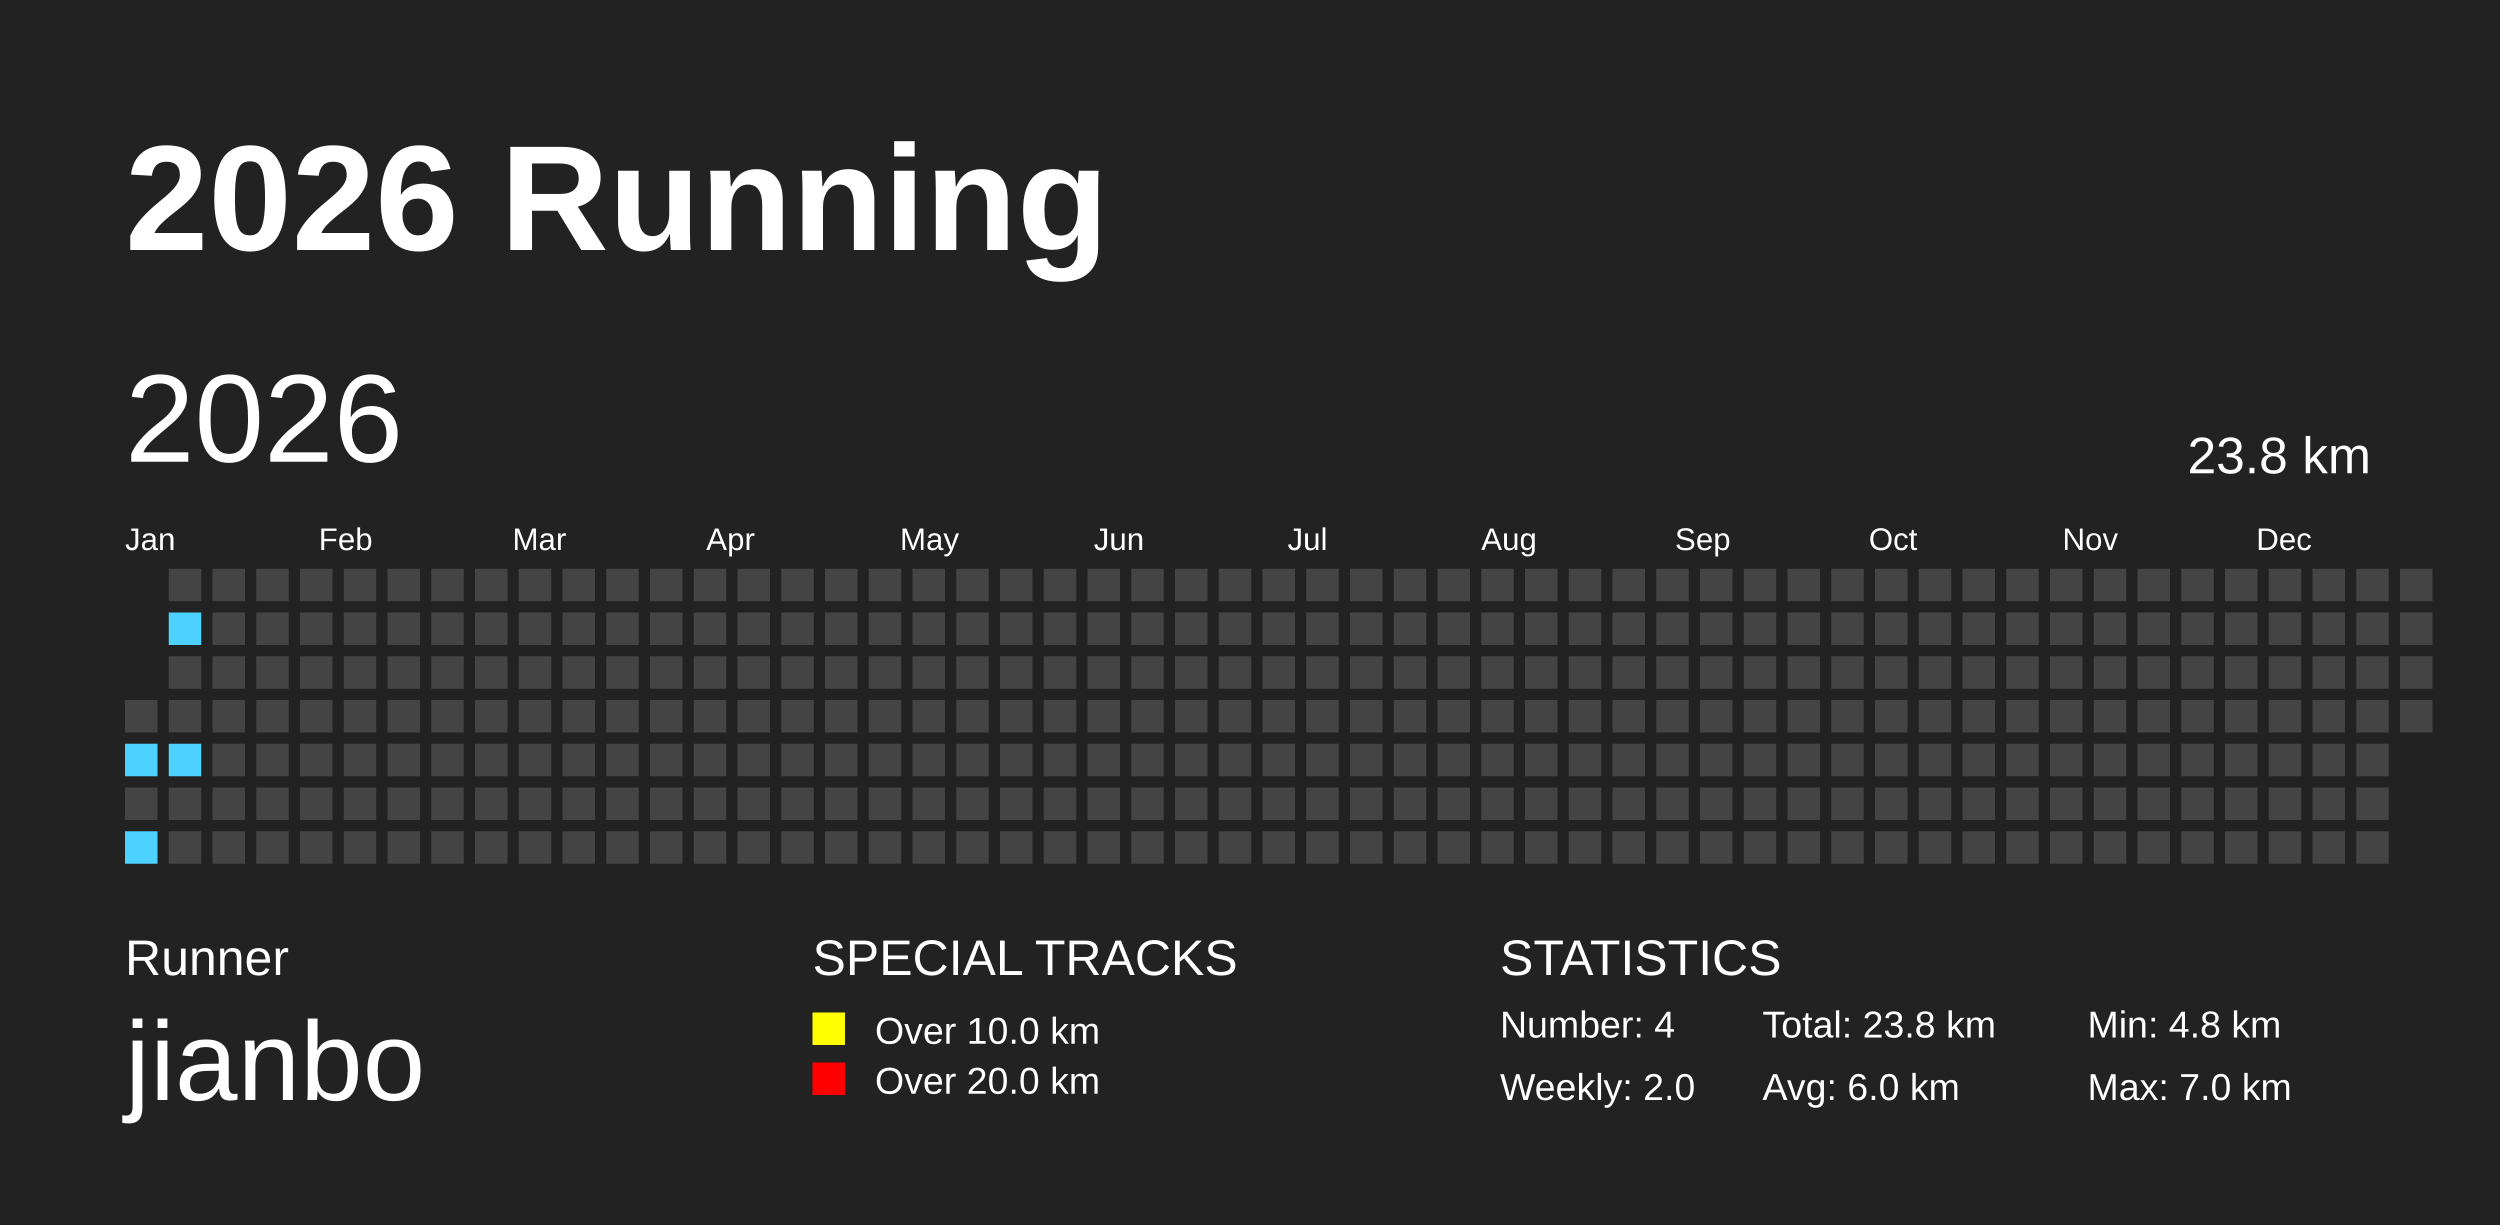
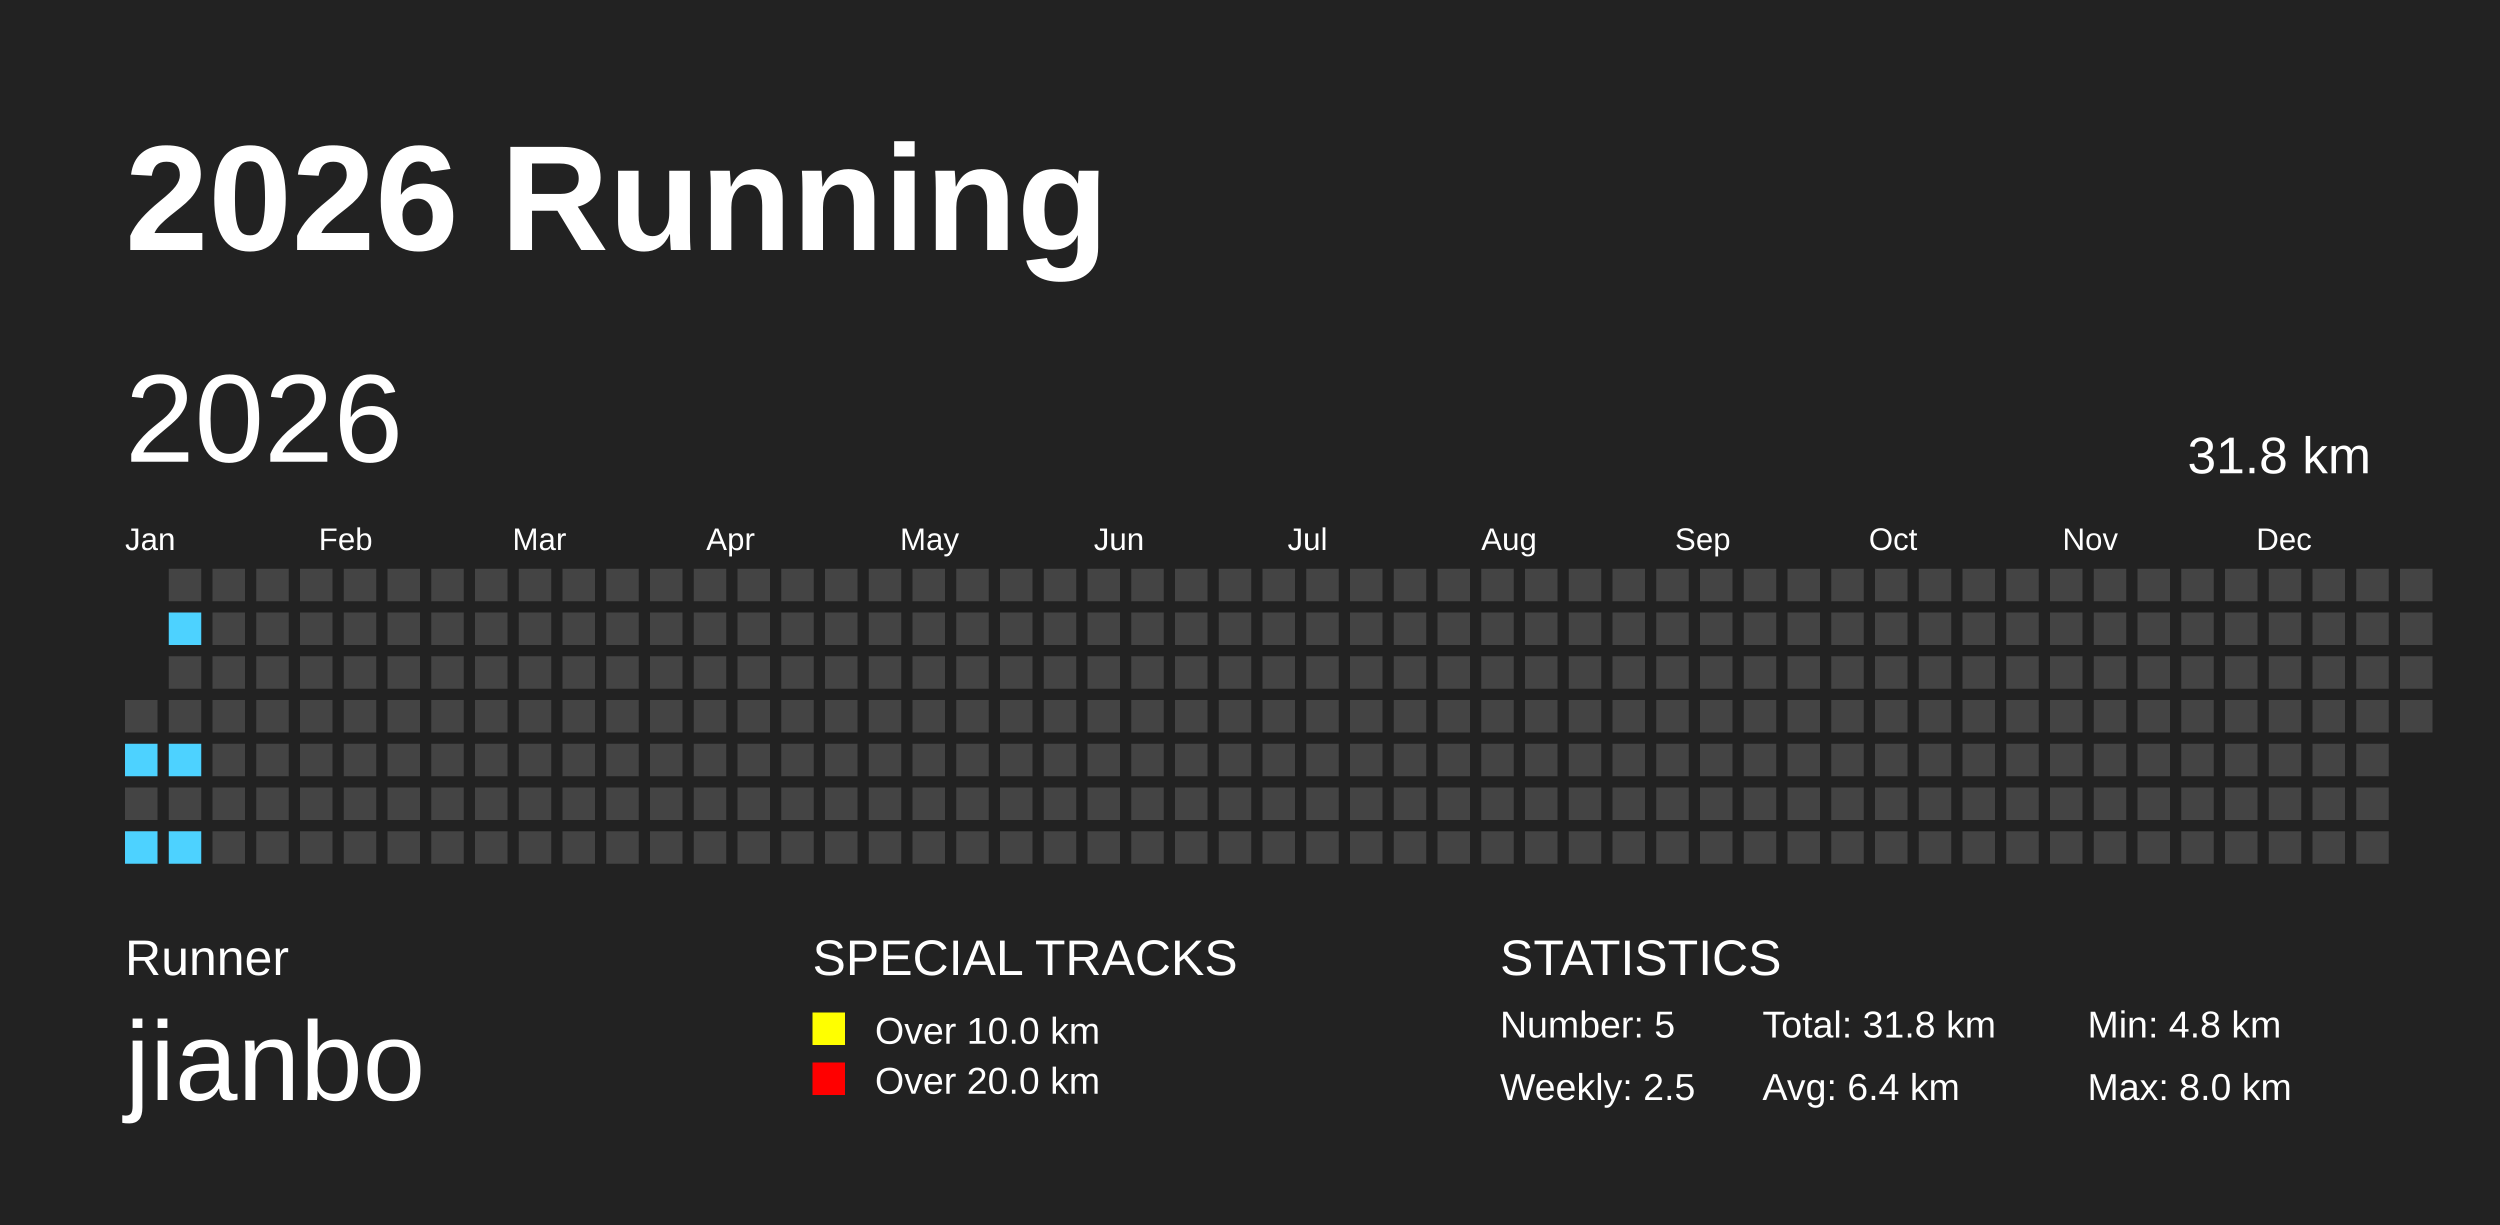
<svg xmlns="http://www.w3.org/2000/svg" baseProfile="full" height="98mm" version="1.1" viewBox="0,0,200,98" width="200mm">
  <defs />
  <rect fill="#222222" height="98" width="200" x="0" y="0" />
  <text fill="#FFFFFF" style="font-size:12px; font-family:Arial; font-weight:bold;" x="10" y="20">2026 Running</text>
  <text fill="#FFFFFF" style="font-size:4px; font-family:Arial" x="10" y="78">Runner</text>
  <text fill="#FFFFFF" style="font-size:9px; font-family:Arial" x="10" y="88">jianbo</text>
  <text fill="#FFFFFF" style="font-size:4px; font-family:Arial" x="65" y="78">SPECIAL TRACKS</text>
  <rect fill="yellow" height="2.6" width="2.6" x="65" y="81" />
  <text fill="#FFFFFF" style="font-size:3px; font-family:Arial" x="70" y="83.5">Over 10.0 km</text>
  <rect fill="red" height="2.6" width="2.6" x="65" y="85" />
  <text fill="#FFFFFF" style="font-size:3px; font-family:Arial" x="70" y="87.5">Over 20.0 km</text>
  <text fill="#FFFFFF" style="font-size:4px; font-family:Arial" x="120" y="78">STATISTICS</text>
-   <text fill="#FFFFFF" style="font-size:3px; font-family:Arial" x="120" y="83">Number: 4</text>
-   <text fill="#FFFFFF" style="font-size:3px; font-family:Arial" x="120" y="88">Weekly: 2.0</text>
-   <text fill="#FFFFFF" style="font-size:3px; font-family:Arial" x="141" y="83">Total: 23.8 km</text>
-   <text fill="#FFFFFF" style="font-size:3px; font-family:Arial" x="141" y="88">Avg: 6.0 km</text>
+   <text fill="#FFFFFF" style="font-size:3px; font-family:Arial" x="120" y="83">Number: 5</text>
+   <text fill="#FFFFFF" style="font-size:3px; font-family:Arial" x="120" y="88">Weekly: 2.5</text>
+   <text fill="#FFFFFF" style="font-size:3px; font-family:Arial" x="141" y="83">Total: 31.8 km</text>
+   <text fill="#FFFFFF" style="font-size:3px; font-family:Arial" x="141" y="88">Avg: 6.4 km</text>
  <text fill="#FFFFFF" style="font-size:3px; font-family:Arial" x="167" y="83">Min: 4.8 km</text>
-   <text fill="#FFFFFF" style="font-size:3px; font-family:Arial" x="167" y="88">Max: 7.0 km</text>
+   <text fill="#FFFFFF" style="font-size:3px; font-family:Arial" x="167" y="88">Max: 8.0 km</text>
  <text dominant-baseline="hanging" fill="#FFFFFF" style="font-size:10.0px; font-family:Arial;" x="10" y="30">2026</text>
-   <text dominant-baseline="hanging" fill="#FFFFFF" style="font-size:4.125px; font-family:Arial;" x="175" y="35">23.8 km</text>
+   <text dominant-baseline="hanging" fill="#FFFFFF" style="font-size:4.125px; font-family:Arial;" x="175" y="35">31.8 km</text>
  <text fill="#FFFFFF" style="font-size:2.5px; font-family:Arial" x="10.0" y="44">Jan</text>
  <text fill="#FFFFFF" style="font-size:2.5px; font-family:Arial" x="25.5" y="44">Feb</text>
  <text fill="#FFFFFF" style="font-size:2.5px; font-family:Arial" x="41.0" y="44">Mar</text>
  <text fill="#FFFFFF" style="font-size:2.5px; font-family:Arial" x="56.5" y="44">Apr</text>
  <text fill="#FFFFFF" style="font-size:2.5px; font-family:Arial" x="72.0" y="44">May</text>
  <text fill="#FFFFFF" style="font-size:2.5px; font-family:Arial" x="87.5" y="44">Jun</text>
  <text fill="#FFFFFF" style="font-size:2.5px; font-family:Arial" x="103.0" y="44">Jul</text>
  <text fill="#FFFFFF" style="font-size:2.5px; font-family:Arial" x="118.5" y="44">Aug</text>
  <text fill="#FFFFFF" style="font-size:2.5px; font-family:Arial" x="134.0" y="44">Sep</text>
  <text fill="#FFFFFF" style="font-size:2.5px; font-family:Arial" x="149.5" y="44">Oct</text>
  <text fill="#FFFFFF" style="font-size:2.5px; font-family:Arial" x="165.0" y="44">Nov</text>
  <text fill="#FFFFFF" style="font-size:2.5px; font-family:Arial" x="180.5" y="44">Dec</text>
  <rect fill="#444444" height="2.6" width="2.6" x="10.0" y="56.0" />
  <rect fill="#4DD2FF" height="2.6" width="2.6" x="10.0" y="59.5" />
  <rect fill="#444444" height="2.6" width="2.6" x="10.0" y="63.0" />
  <rect fill="#4DD2FF" height="2.6" width="2.6" x="10.0" y="66.5" />
  <rect fill="#444444" height="2.6" width="2.6" x="13.5" y="45.5" />
  <rect fill="#4DD2FF" height="2.6" width="2.6" x="13.5" y="49.0" />
  <rect fill="#444444" height="2.6" width="2.6" x="13.5" y="52.5" />
  <rect fill="#444444" height="2.6" width="2.6" x="13.5" y="56.0" />
  <rect fill="#4DD2FF" height="2.6" width="2.6" x="13.5" y="59.5" />
  <rect fill="#444444" height="2.6" width="2.6" x="13.5" y="63.0" />
-   <rect fill="#444444" height="2.6" width="2.6" x="13.5" y="66.5" />
+   <rect fill="#4DD2FF" height="2.6" width="2.6" x="13.5" y="66.5" />
  <rect fill="#444444" height="2.6" width="2.6" x="17.0" y="45.5" />
  <rect fill="#444444" height="2.6" width="2.6" x="17.0" y="49.0" />
  <rect fill="#444444" height="2.6" width="2.6" x="17.0" y="52.5" />
  <rect fill="#444444" height="2.6" width="2.6" x="17.0" y="56.0" />
  <rect fill="#444444" height="2.6" width="2.6" x="17.0" y="59.5" />
  <rect fill="#444444" height="2.6" width="2.6" x="17.0" y="63.0" />
  <rect fill="#444444" height="2.6" width="2.6" x="17.0" y="66.5" />
  <rect fill="#444444" height="2.6" width="2.6" x="20.5" y="45.5" />
  <rect fill="#444444" height="2.6" width="2.6" x="20.5" y="49.0" />
  <rect fill="#444444" height="2.6" width="2.6" x="20.5" y="52.5" />
  <rect fill="#444444" height="2.6" width="2.6" x="20.5" y="56.0" />
  <rect fill="#444444" height="2.6" width="2.6" x="20.5" y="59.5" />
  <rect fill="#444444" height="2.6" width="2.6" x="20.5" y="63.0" />
  <rect fill="#444444" height="2.6" width="2.6" x="20.5" y="66.5" />
  <rect fill="#444444" height="2.6" width="2.6" x="24.0" y="45.5" />
  <rect fill="#444444" height="2.6" width="2.6" x="24.0" y="49.0" />
  <rect fill="#444444" height="2.6" width="2.6" x="24.0" y="52.5" />
  <rect fill="#444444" height="2.6" width="2.6" x="24.0" y="56.0" />
  <rect fill="#444444" height="2.6" width="2.6" x="24.0" y="59.5" />
  <rect fill="#444444" height="2.6" width="2.6" x="24.0" y="63.0" />
  <rect fill="#444444" height="2.6" width="2.6" x="24.0" y="66.5" />
  <rect fill="#444444" height="2.6" width="2.6" x="27.5" y="45.5" />
  <rect fill="#444444" height="2.6" width="2.6" x="27.5" y="49.0" />
  <rect fill="#444444" height="2.6" width="2.6" x="27.5" y="52.5" />
  <rect fill="#444444" height="2.6" width="2.6" x="27.5" y="56.0" />
  <rect fill="#444444" height="2.6" width="2.6" x="27.5" y="59.5" />
  <rect fill="#444444" height="2.6" width="2.6" x="27.5" y="63.0" />
  <rect fill="#444444" height="2.6" width="2.6" x="27.5" y="66.5" />
  <rect fill="#444444" height="2.6" width="2.6" x="31.0" y="45.5" />
  <rect fill="#444444" height="2.6" width="2.6" x="31.0" y="49.0" />
  <rect fill="#444444" height="2.6" width="2.6" x="31.0" y="52.5" />
  <rect fill="#444444" height="2.6" width="2.6" x="31.0" y="56.0" />
  <rect fill="#444444" height="2.6" width="2.6" x="31.0" y="59.5" />
  <rect fill="#444444" height="2.6" width="2.6" x="31.0" y="63.0" />
  <rect fill="#444444" height="2.6" width="2.6" x="31.0" y="66.5" />
  <rect fill="#444444" height="2.6" width="2.6" x="34.5" y="45.5" />
  <rect fill="#444444" height="2.6" width="2.6" x="34.5" y="49.0" />
  <rect fill="#444444" height="2.6" width="2.6" x="34.5" y="52.5" />
  <rect fill="#444444" height="2.6" width="2.6" x="34.5" y="56.0" />
  <rect fill="#444444" height="2.6" width="2.6" x="34.5" y="59.5" />
  <rect fill="#444444" height="2.6" width="2.6" x="34.5" y="63.0" />
  <rect fill="#444444" height="2.6" width="2.6" x="34.5" y="66.5" />
  <rect fill="#444444" height="2.6" width="2.6" x="38.0" y="45.5" />
  <rect fill="#444444" height="2.6" width="2.6" x="38.0" y="49.0" />
  <rect fill="#444444" height="2.6" width="2.6" x="38.0" y="52.5" />
  <rect fill="#444444" height="2.6" width="2.6" x="38.0" y="56.0" />
  <rect fill="#444444" height="2.6" width="2.6" x="38.0" y="59.5" />
  <rect fill="#444444" height="2.6" width="2.6" x="38.0" y="63.0" />
  <rect fill="#444444" height="2.6" width="2.6" x="38.0" y="66.5" />
  <rect fill="#444444" height="2.6" width="2.6" x="41.5" y="45.5" />
  <rect fill="#444444" height="2.6" width="2.6" x="41.5" y="49.0" />
  <rect fill="#444444" height="2.6" width="2.6" x="41.5" y="52.5" />
  <rect fill="#444444" height="2.6" width="2.6" x="41.5" y="56.0" />
  <rect fill="#444444" height="2.6" width="2.6" x="41.5" y="59.5" />
  <rect fill="#444444" height="2.6" width="2.6" x="41.5" y="63.0" />
  <rect fill="#444444" height="2.6" width="2.6" x="41.5" y="66.5" />
  <rect fill="#444444" height="2.6" width="2.6" x="45.0" y="45.5" />
  <rect fill="#444444" height="2.6" width="2.6" x="45.0" y="49.0" />
  <rect fill="#444444" height="2.6" width="2.6" x="45.0" y="52.5" />
  <rect fill="#444444" height="2.6" width="2.6" x="45.0" y="56.0" />
  <rect fill="#444444" height="2.6" width="2.6" x="45.0" y="59.5" />
  <rect fill="#444444" height="2.6" width="2.6" x="45.0" y="63.0" />
  <rect fill="#444444" height="2.6" width="2.6" x="45.0" y="66.5" />
  <rect fill="#444444" height="2.6" width="2.6" x="48.5" y="45.5" />
  <rect fill="#444444" height="2.6" width="2.6" x="48.5" y="49.0" />
  <rect fill="#444444" height="2.6" width="2.6" x="48.5" y="52.5" />
  <rect fill="#444444" height="2.6" width="2.6" x="48.5" y="56.0" />
  <rect fill="#444444" height="2.6" width="2.6" x="48.5" y="59.5" />
  <rect fill="#444444" height="2.6" width="2.6" x="48.5" y="63.0" />
  <rect fill="#444444" height="2.6" width="2.6" x="48.5" y="66.5" />
  <rect fill="#444444" height="2.6" width="2.6" x="52.0" y="45.5" />
  <rect fill="#444444" height="2.6" width="2.6" x="52.0" y="49.0" />
  <rect fill="#444444" height="2.6" width="2.6" x="52.0" y="52.5" />
  <rect fill="#444444" height="2.6" width="2.6" x="52.0" y="56.0" />
  <rect fill="#444444" height="2.6" width="2.6" x="52.0" y="59.5" />
  <rect fill="#444444" height="2.6" width="2.6" x="52.0" y="63.0" />
  <rect fill="#444444" height="2.6" width="2.6" x="52.0" y="66.5" />
  <rect fill="#444444" height="2.6" width="2.6" x="55.5" y="45.5" />
  <rect fill="#444444" height="2.6" width="2.6" x="55.5" y="49.0" />
  <rect fill="#444444" height="2.6" width="2.6" x="55.5" y="52.5" />
  <rect fill="#444444" height="2.6" width="2.6" x="55.5" y="56.0" />
  <rect fill="#444444" height="2.6" width="2.6" x="55.5" y="59.5" />
  <rect fill="#444444" height="2.6" width="2.6" x="55.5" y="63.0" />
  <rect fill="#444444" height="2.6" width="2.6" x="55.5" y="66.5" />
  <rect fill="#444444" height="2.6" width="2.6" x="59.0" y="45.5" />
  <rect fill="#444444" height="2.6" width="2.6" x="59.0" y="49.0" />
  <rect fill="#444444" height="2.6" width="2.6" x="59.0" y="52.5" />
  <rect fill="#444444" height="2.6" width="2.6" x="59.0" y="56.0" />
  <rect fill="#444444" height="2.6" width="2.6" x="59.0" y="59.5" />
  <rect fill="#444444" height="2.6" width="2.6" x="59.0" y="63.0" />
  <rect fill="#444444" height="2.6" width="2.6" x="59.0" y="66.5" />
  <rect fill="#444444" height="2.6" width="2.6" x="62.5" y="45.5" />
  <rect fill="#444444" height="2.6" width="2.6" x="62.5" y="49.0" />
  <rect fill="#444444" height="2.6" width="2.6" x="62.5" y="52.5" />
  <rect fill="#444444" height="2.6" width="2.6" x="62.5" y="56.0" />
  <rect fill="#444444" height="2.6" width="2.6" x="62.5" y="59.5" />
  <rect fill="#444444" height="2.6" width="2.6" x="62.5" y="63.0" />
  <rect fill="#444444" height="2.6" width="2.6" x="62.5" y="66.5" />
  <rect fill="#444444" height="2.6" width="2.6" x="66.0" y="45.5" />
  <rect fill="#444444" height="2.6" width="2.6" x="66.0" y="49.0" />
  <rect fill="#444444" height="2.6" width="2.6" x="66.0" y="52.5" />
  <rect fill="#444444" height="2.6" width="2.6" x="66.0" y="56.0" />
  <rect fill="#444444" height="2.6" width="2.6" x="66.0" y="59.5" />
  <rect fill="#444444" height="2.6" width="2.6" x="66.0" y="63.0" />
  <rect fill="#444444" height="2.6" width="2.6" x="66.0" y="66.5" />
  <rect fill="#444444" height="2.6" width="2.6" x="69.5" y="45.5" />
  <rect fill="#444444" height="2.6" width="2.6" x="69.5" y="49.0" />
  <rect fill="#444444" height="2.6" width="2.6" x="69.5" y="52.5" />
  <rect fill="#444444" height="2.6" width="2.6" x="69.5" y="56.0" />
  <rect fill="#444444" height="2.6" width="2.6" x="69.5" y="59.5" />
  <rect fill="#444444" height="2.6" width="2.6" x="69.5" y="63.0" />
  <rect fill="#444444" height="2.6" width="2.6" x="69.5" y="66.5" />
  <rect fill="#444444" height="2.6" width="2.6" x="73.0" y="45.5" />
  <rect fill="#444444" height="2.6" width="2.6" x="73.0" y="49.0" />
  <rect fill="#444444" height="2.6" width="2.6" x="73.0" y="52.5" />
  <rect fill="#444444" height="2.6" width="2.6" x="73.0" y="56.0" />
  <rect fill="#444444" height="2.6" width="2.6" x="73.0" y="59.5" />
  <rect fill="#444444" height="2.6" width="2.6" x="73.0" y="63.0" />
  <rect fill="#444444" height="2.6" width="2.6" x="73.0" y="66.5" />
  <rect fill="#444444" height="2.6" width="2.6" x="76.5" y="45.5" />
  <rect fill="#444444" height="2.6" width="2.6" x="76.5" y="49.0" />
  <rect fill="#444444" height="2.6" width="2.6" x="76.5" y="52.5" />
  <rect fill="#444444" height="2.6" width="2.6" x="76.5" y="56.0" />
  <rect fill="#444444" height="2.6" width="2.6" x="76.5" y="59.5" />
  <rect fill="#444444" height="2.6" width="2.6" x="76.5" y="63.0" />
  <rect fill="#444444" height="2.6" width="2.6" x="76.5" y="66.5" />
  <rect fill="#444444" height="2.6" width="2.6" x="80.0" y="45.5" />
  <rect fill="#444444" height="2.6" width="2.6" x="80.0" y="49.0" />
  <rect fill="#444444" height="2.6" width="2.6" x="80.0" y="52.5" />
  <rect fill="#444444" height="2.6" width="2.6" x="80.0" y="56.0" />
  <rect fill="#444444" height="2.6" width="2.6" x="80.0" y="59.5" />
  <rect fill="#444444" height="2.6" width="2.6" x="80.0" y="63.0" />
  <rect fill="#444444" height="2.6" width="2.6" x="80.0" y="66.5" />
  <rect fill="#444444" height="2.6" width="2.6" x="83.5" y="45.5" />
  <rect fill="#444444" height="2.6" width="2.6" x="83.5" y="49.0" />
  <rect fill="#444444" height="2.6" width="2.6" x="83.5" y="52.5" />
  <rect fill="#444444" height="2.6" width="2.6" x="83.5" y="56.0" />
  <rect fill="#444444" height="2.6" width="2.6" x="83.5" y="59.5" />
  <rect fill="#444444" height="2.6" width="2.6" x="83.5" y="63.0" />
  <rect fill="#444444" height="2.6" width="2.6" x="83.5" y="66.5" />
  <rect fill="#444444" height="2.6" width="2.6" x="87.0" y="45.5" />
  <rect fill="#444444" height="2.6" width="2.6" x="87.0" y="49.0" />
  <rect fill="#444444" height="2.6" width="2.6" x="87.0" y="52.5" />
  <rect fill="#444444" height="2.6" width="2.6" x="87.0" y="56.0" />
  <rect fill="#444444" height="2.6" width="2.6" x="87.0" y="59.5" />
  <rect fill="#444444" height="2.6" width="2.6" x="87.0" y="63.0" />
  <rect fill="#444444" height="2.6" width="2.6" x="87.0" y="66.5" />
  <rect fill="#444444" height="2.6" width="2.6" x="90.5" y="45.5" />
  <rect fill="#444444" height="2.6" width="2.6" x="90.5" y="49.0" />
  <rect fill="#444444" height="2.6" width="2.6" x="90.5" y="52.5" />
  <rect fill="#444444" height="2.6" width="2.6" x="90.5" y="56.0" />
  <rect fill="#444444" height="2.6" width="2.6" x="90.5" y="59.5" />
  <rect fill="#444444" height="2.6" width="2.6" x="90.5" y="63.0" />
  <rect fill="#444444" height="2.6" width="2.6" x="90.5" y="66.5" />
  <rect fill="#444444" height="2.6" width="2.6" x="94.0" y="45.5" />
  <rect fill="#444444" height="2.6" width="2.6" x="94.0" y="49.0" />
  <rect fill="#444444" height="2.6" width="2.6" x="94.0" y="52.5" />
  <rect fill="#444444" height="2.6" width="2.6" x="94.0" y="56.0" />
  <rect fill="#444444" height="2.6" width="2.6" x="94.0" y="59.5" />
  <rect fill="#444444" height="2.6" width="2.6" x="94.0" y="63.0" />
  <rect fill="#444444" height="2.6" width="2.6" x="94.0" y="66.5" />
  <rect fill="#444444" height="2.6" width="2.6" x="97.5" y="45.5" />
  <rect fill="#444444" height="2.6" width="2.6" x="97.5" y="49.0" />
  <rect fill="#444444" height="2.6" width="2.6" x="97.5" y="52.5" />
  <rect fill="#444444" height="2.6" width="2.6" x="97.5" y="56.0" />
  <rect fill="#444444" height="2.6" width="2.6" x="97.5" y="59.5" />
  <rect fill="#444444" height="2.6" width="2.6" x="97.5" y="63.0" />
  <rect fill="#444444" height="2.6" width="2.6" x="97.5" y="66.5" />
  <rect fill="#444444" height="2.6" width="2.6" x="101.0" y="45.5" />
  <rect fill="#444444" height="2.6" width="2.6" x="101.0" y="49.0" />
  <rect fill="#444444" height="2.6" width="2.6" x="101.0" y="52.5" />
  <rect fill="#444444" height="2.6" width="2.6" x="101.0" y="56.0" />
  <rect fill="#444444" height="2.6" width="2.6" x="101.0" y="59.5" />
  <rect fill="#444444" height="2.6" width="2.6" x="101.0" y="63.0" />
  <rect fill="#444444" height="2.6" width="2.6" x="101.0" y="66.5" />
  <rect fill="#444444" height="2.6" width="2.6" x="104.5" y="45.5" />
  <rect fill="#444444" height="2.6" width="2.6" x="104.5" y="49.0" />
  <rect fill="#444444" height="2.6" width="2.6" x="104.5" y="52.5" />
  <rect fill="#444444" height="2.6" width="2.6" x="104.5" y="56.0" />
  <rect fill="#444444" height="2.6" width="2.6" x="104.5" y="59.5" />
  <rect fill="#444444" height="2.6" width="2.6" x="104.5" y="63.0" />
  <rect fill="#444444" height="2.6" width="2.6" x="104.5" y="66.5" />
  <rect fill="#444444" height="2.6" width="2.6" x="108.0" y="45.5" />
  <rect fill="#444444" height="2.6" width="2.6" x="108.0" y="49.0" />
  <rect fill="#444444" height="2.6" width="2.6" x="108.0" y="52.5" />
  <rect fill="#444444" height="2.6" width="2.6" x="108.0" y="56.0" />
  <rect fill="#444444" height="2.6" width="2.6" x="108.0" y="59.5" />
  <rect fill="#444444" height="2.6" width="2.6" x="108.0" y="63.0" />
  <rect fill="#444444" height="2.6" width="2.6" x="108.0" y="66.5" />
  <rect fill="#444444" height="2.6" width="2.6" x="111.5" y="45.5" />
  <rect fill="#444444" height="2.6" width="2.6" x="111.5" y="49.0" />
  <rect fill="#444444" height="2.6" width="2.6" x="111.5" y="52.5" />
  <rect fill="#444444" height="2.6" width="2.6" x="111.5" y="56.0" />
  <rect fill="#444444" height="2.6" width="2.6" x="111.5" y="59.5" />
  <rect fill="#444444" height="2.6" width="2.6" x="111.5" y="63.0" />
  <rect fill="#444444" height="2.6" width="2.6" x="111.5" y="66.5" />
  <rect fill="#444444" height="2.6" width="2.6" x="115.0" y="45.5" />
  <rect fill="#444444" height="2.6" width="2.6" x="115.0" y="49.0" />
  <rect fill="#444444" height="2.6" width="2.6" x="115.0" y="52.5" />
  <rect fill="#444444" height="2.6" width="2.6" x="115.0" y="56.0" />
  <rect fill="#444444" height="2.6" width="2.6" x="115.0" y="59.5" />
  <rect fill="#444444" height="2.6" width="2.6" x="115.0" y="63.0" />
  <rect fill="#444444" height="2.6" width="2.6" x="115.0" y="66.5" />
  <rect fill="#444444" height="2.6" width="2.6" x="118.5" y="45.5" />
  <rect fill="#444444" height="2.6" width="2.6" x="118.5" y="49.0" />
  <rect fill="#444444" height="2.6" width="2.6" x="118.5" y="52.5" />
  <rect fill="#444444" height="2.6" width="2.6" x="118.5" y="56.0" />
  <rect fill="#444444" height="2.6" width="2.6" x="118.5" y="59.5" />
  <rect fill="#444444" height="2.6" width="2.6" x="118.5" y="63.0" />
  <rect fill="#444444" height="2.6" width="2.6" x="118.5" y="66.5" />
  <rect fill="#444444" height="2.6" width="2.6" x="122.0" y="45.5" />
  <rect fill="#444444" height="2.6" width="2.6" x="122.0" y="49.0" />
  <rect fill="#444444" height="2.6" width="2.6" x="122.0" y="52.5" />
  <rect fill="#444444" height="2.6" width="2.6" x="122.0" y="56.0" />
  <rect fill="#444444" height="2.6" width="2.6" x="122.0" y="59.5" />
  <rect fill="#444444" height="2.6" width="2.6" x="122.0" y="63.0" />
  <rect fill="#444444" height="2.6" width="2.6" x="122.0" y="66.5" />
  <rect fill="#444444" height="2.6" width="2.6" x="125.5" y="45.5" />
  <rect fill="#444444" height="2.6" width="2.6" x="125.5" y="49.0" />
  <rect fill="#444444" height="2.6" width="2.6" x="125.5" y="52.5" />
  <rect fill="#444444" height="2.6" width="2.6" x="125.5" y="56.0" />
  <rect fill="#444444" height="2.6" width="2.6" x="125.5" y="59.5" />
  <rect fill="#444444" height="2.6" width="2.6" x="125.5" y="63.0" />
  <rect fill="#444444" height="2.6" width="2.6" x="125.5" y="66.5" />
  <rect fill="#444444" height="2.6" width="2.6" x="129.0" y="45.5" />
  <rect fill="#444444" height="2.6" width="2.6" x="129.0" y="49.0" />
  <rect fill="#444444" height="2.6" width="2.6" x="129.0" y="52.5" />
  <rect fill="#444444" height="2.6" width="2.6" x="129.0" y="56.0" />
  <rect fill="#444444" height="2.6" width="2.6" x="129.0" y="59.5" />
  <rect fill="#444444" height="2.6" width="2.6" x="129.0" y="63.0" />
  <rect fill="#444444" height="2.6" width="2.6" x="129.0" y="66.5" />
  <rect fill="#444444" height="2.6" width="2.6" x="132.5" y="45.5" />
  <rect fill="#444444" height="2.6" width="2.6" x="132.5" y="49.0" />
  <rect fill="#444444" height="2.6" width="2.6" x="132.5" y="52.5" />
  <rect fill="#444444" height="2.6" width="2.6" x="132.5" y="56.0" />
  <rect fill="#444444" height="2.6" width="2.6" x="132.5" y="59.5" />
  <rect fill="#444444" height="2.6" width="2.6" x="132.5" y="63.0" />
  <rect fill="#444444" height="2.6" width="2.6" x="132.5" y="66.5" />
  <rect fill="#444444" height="2.6" width="2.6" x="136.0" y="45.5" />
  <rect fill="#444444" height="2.6" width="2.6" x="136.0" y="49.0" />
  <rect fill="#444444" height="2.6" width="2.6" x="136.0" y="52.5" />
  <rect fill="#444444" height="2.6" width="2.6" x="136.0" y="56.0" />
  <rect fill="#444444" height="2.6" width="2.6" x="136.0" y="59.5" />
  <rect fill="#444444" height="2.6" width="2.6" x="136.0" y="63.0" />
  <rect fill="#444444" height="2.6" width="2.6" x="136.0" y="66.5" />
  <rect fill="#444444" height="2.6" width="2.6" x="139.5" y="45.5" />
  <rect fill="#444444" height="2.6" width="2.6" x="139.5" y="49.0" />
  <rect fill="#444444" height="2.6" width="2.6" x="139.5" y="52.5" />
  <rect fill="#444444" height="2.6" width="2.6" x="139.5" y="56.0" />
  <rect fill="#444444" height="2.6" width="2.6" x="139.5" y="59.5" />
  <rect fill="#444444" height="2.6" width="2.6" x="139.5" y="63.0" />
  <rect fill="#444444" height="2.6" width="2.6" x="139.5" y="66.5" />
  <rect fill="#444444" height="2.6" width="2.6" x="143.0" y="45.5" />
  <rect fill="#444444" height="2.6" width="2.6" x="143.0" y="49.0" />
  <rect fill="#444444" height="2.6" width="2.6" x="143.0" y="52.5" />
  <rect fill="#444444" height="2.6" width="2.6" x="143.0" y="56.0" />
  <rect fill="#444444" height="2.6" width="2.6" x="143.0" y="59.5" />
  <rect fill="#444444" height="2.6" width="2.6" x="143.0" y="63.0" />
  <rect fill="#444444" height="2.6" width="2.6" x="143.0" y="66.5" />
  <rect fill="#444444" height="2.6" width="2.6" x="146.5" y="45.5" />
  <rect fill="#444444" height="2.6" width="2.6" x="146.5" y="49.0" />
  <rect fill="#444444" height="2.6" width="2.6" x="146.5" y="52.5" />
  <rect fill="#444444" height="2.6" width="2.6" x="146.5" y="56.0" />
  <rect fill="#444444" height="2.6" width="2.6" x="146.5" y="59.5" />
  <rect fill="#444444" height="2.6" width="2.6" x="146.5" y="63.0" />
  <rect fill="#444444" height="2.6" width="2.6" x="146.5" y="66.5" />
  <rect fill="#444444" height="2.6" width="2.6" x="150.0" y="45.5" />
  <rect fill="#444444" height="2.6" width="2.6" x="150.0" y="49.0" />
  <rect fill="#444444" height="2.6" width="2.6" x="150.0" y="52.5" />
  <rect fill="#444444" height="2.6" width="2.6" x="150.0" y="56.0" />
  <rect fill="#444444" height="2.6" width="2.6" x="150.0" y="59.5" />
  <rect fill="#444444" height="2.6" width="2.6" x="150.0" y="63.0" />
  <rect fill="#444444" height="2.6" width="2.6" x="150.0" y="66.5" />
  <rect fill="#444444" height="2.6" width="2.6" x="153.5" y="45.5" />
  <rect fill="#444444" height="2.6" width="2.6" x="153.5" y="49.0" />
  <rect fill="#444444" height="2.6" width="2.6" x="153.5" y="52.5" />
  <rect fill="#444444" height="2.6" width="2.6" x="153.5" y="56.0" />
  <rect fill="#444444" height="2.6" width="2.6" x="153.5" y="59.5" />
  <rect fill="#444444" height="2.6" width="2.6" x="153.5" y="63.0" />
  <rect fill="#444444" height="2.6" width="2.6" x="153.5" y="66.5" />
  <rect fill="#444444" height="2.6" width="2.6" x="157.0" y="45.5" />
  <rect fill="#444444" height="2.6" width="2.6" x="157.0" y="49.0" />
  <rect fill="#444444" height="2.6" width="2.6" x="157.0" y="52.5" />
  <rect fill="#444444" height="2.6" width="2.6" x="157.0" y="56.0" />
  <rect fill="#444444" height="2.6" width="2.6" x="157.0" y="59.5" />
  <rect fill="#444444" height="2.6" width="2.6" x="157.0" y="63.0" />
  <rect fill="#444444" height="2.6" width="2.6" x="157.0" y="66.5" />
  <rect fill="#444444" height="2.6" width="2.6" x="160.5" y="45.5" />
  <rect fill="#444444" height="2.6" width="2.6" x="160.5" y="49.0" />
  <rect fill="#444444" height="2.6" width="2.6" x="160.5" y="52.5" />
  <rect fill="#444444" height="2.6" width="2.6" x="160.5" y="56.0" />
  <rect fill="#444444" height="2.6" width="2.6" x="160.5" y="59.5" />
  <rect fill="#444444" height="2.6" width="2.6" x="160.5" y="63.0" />
  <rect fill="#444444" height="2.6" width="2.6" x="160.5" y="66.5" />
  <rect fill="#444444" height="2.6" width="2.6" x="164.0" y="45.5" />
  <rect fill="#444444" height="2.6" width="2.6" x="164.0" y="49.0" />
  <rect fill="#444444" height="2.6" width="2.6" x="164.0" y="52.5" />
  <rect fill="#444444" height="2.6" width="2.6" x="164.0" y="56.0" />
  <rect fill="#444444" height="2.6" width="2.6" x="164.0" y="59.5" />
  <rect fill="#444444" height="2.6" width="2.6" x="164.0" y="63.0" />
  <rect fill="#444444" height="2.6" width="2.6" x="164.0" y="66.5" />
  <rect fill="#444444" height="2.6" width="2.6" x="167.5" y="45.5" />
  <rect fill="#444444" height="2.6" width="2.6" x="167.5" y="49.0" />
  <rect fill="#444444" height="2.6" width="2.6" x="167.5" y="52.5" />
  <rect fill="#444444" height="2.6" width="2.6" x="167.5" y="56.0" />
  <rect fill="#444444" height="2.6" width="2.6" x="167.5" y="59.5" />
  <rect fill="#444444" height="2.6" width="2.6" x="167.5" y="63.0" />
  <rect fill="#444444" height="2.6" width="2.6" x="167.5" y="66.5" />
  <rect fill="#444444" height="2.6" width="2.6" x="171.0" y="45.5" />
  <rect fill="#444444" height="2.6" width="2.6" x="171.0" y="49.0" />
  <rect fill="#444444" height="2.6" width="2.6" x="171.0" y="52.5" />
  <rect fill="#444444" height="2.6" width="2.6" x="171.0" y="56.0" />
  <rect fill="#444444" height="2.6" width="2.6" x="171.0" y="59.5" />
  <rect fill="#444444" height="2.6" width="2.6" x="171.0" y="63.0" />
  <rect fill="#444444" height="2.6" width="2.6" x="171.0" y="66.5" />
  <rect fill="#444444" height="2.6" width="2.6" x="174.5" y="45.5" />
  <rect fill="#444444" height="2.6" width="2.6" x="174.5" y="49.0" />
  <rect fill="#444444" height="2.6" width="2.6" x="174.5" y="52.5" />
  <rect fill="#444444" height="2.6" width="2.6" x="174.5" y="56.0" />
  <rect fill="#444444" height="2.6" width="2.6" x="174.5" y="59.5" />
  <rect fill="#444444" height="2.6" width="2.6" x="174.5" y="63.0" />
  <rect fill="#444444" height="2.6" width="2.6" x="174.5" y="66.5" />
  <rect fill="#444444" height="2.6" width="2.6" x="178.0" y="45.5" />
  <rect fill="#444444" height="2.6" width="2.6" x="178.0" y="49.0" />
  <rect fill="#444444" height="2.6" width="2.6" x="178.0" y="52.5" />
  <rect fill="#444444" height="2.6" width="2.6" x="178.0" y="56.0" />
  <rect fill="#444444" height="2.6" width="2.6" x="178.0" y="59.5" />
  <rect fill="#444444" height="2.6" width="2.6" x="178.0" y="63.0" />
  <rect fill="#444444" height="2.6" width="2.6" x="178.0" y="66.5" />
  <rect fill="#444444" height="2.6" width="2.6" x="181.5" y="45.5" />
  <rect fill="#444444" height="2.6" width="2.6" x="181.5" y="49.0" />
  <rect fill="#444444" height="2.6" width="2.6" x="181.5" y="52.5" />
  <rect fill="#444444" height="2.6" width="2.6" x="181.5" y="56.0" />
  <rect fill="#444444" height="2.6" width="2.6" x="181.5" y="59.5" />
  <rect fill="#444444" height="2.6" width="2.6" x="181.5" y="63.0" />
  <rect fill="#444444" height="2.6" width="2.6" x="181.5" y="66.5" />
  <rect fill="#444444" height="2.6" width="2.6" x="185.0" y="45.5" />
  <rect fill="#444444" height="2.6" width="2.6" x="185.0" y="49.0" />
  <rect fill="#444444" height="2.6" width="2.6" x="185.0" y="52.5" />
  <rect fill="#444444" height="2.6" width="2.6" x="185.0" y="56.0" />
  <rect fill="#444444" height="2.6" width="2.6" x="185.0" y="59.5" />
  <rect fill="#444444" height="2.6" width="2.6" x="185.0" y="63.0" />
  <rect fill="#444444" height="2.6" width="2.6" x="185.0" y="66.5" />
  <rect fill="#444444" height="2.6" width="2.6" x="188.5" y="45.5" />
  <rect fill="#444444" height="2.6" width="2.6" x="188.5" y="49.0" />
  <rect fill="#444444" height="2.6" width="2.6" x="188.5" y="52.5" />
  <rect fill="#444444" height="2.6" width="2.6" x="188.5" y="56.0" />
  <rect fill="#444444" height="2.6" width="2.6" x="188.5" y="59.5" />
  <rect fill="#444444" height="2.6" width="2.6" x="188.5" y="63.0" />
  <rect fill="#444444" height="2.6" width="2.6" x="188.5" y="66.5" />
  <rect fill="#444444" height="2.6" width="2.6" x="192.0" y="45.5" />
  <rect fill="#444444" height="2.6" width="2.6" x="192.0" y="49.0" />
  <rect fill="#444444" height="2.6" width="2.6" x="192.0" y="52.5" />
  <rect fill="#444444" height="2.6" width="2.6" x="192.0" y="56.0" />
</svg>
